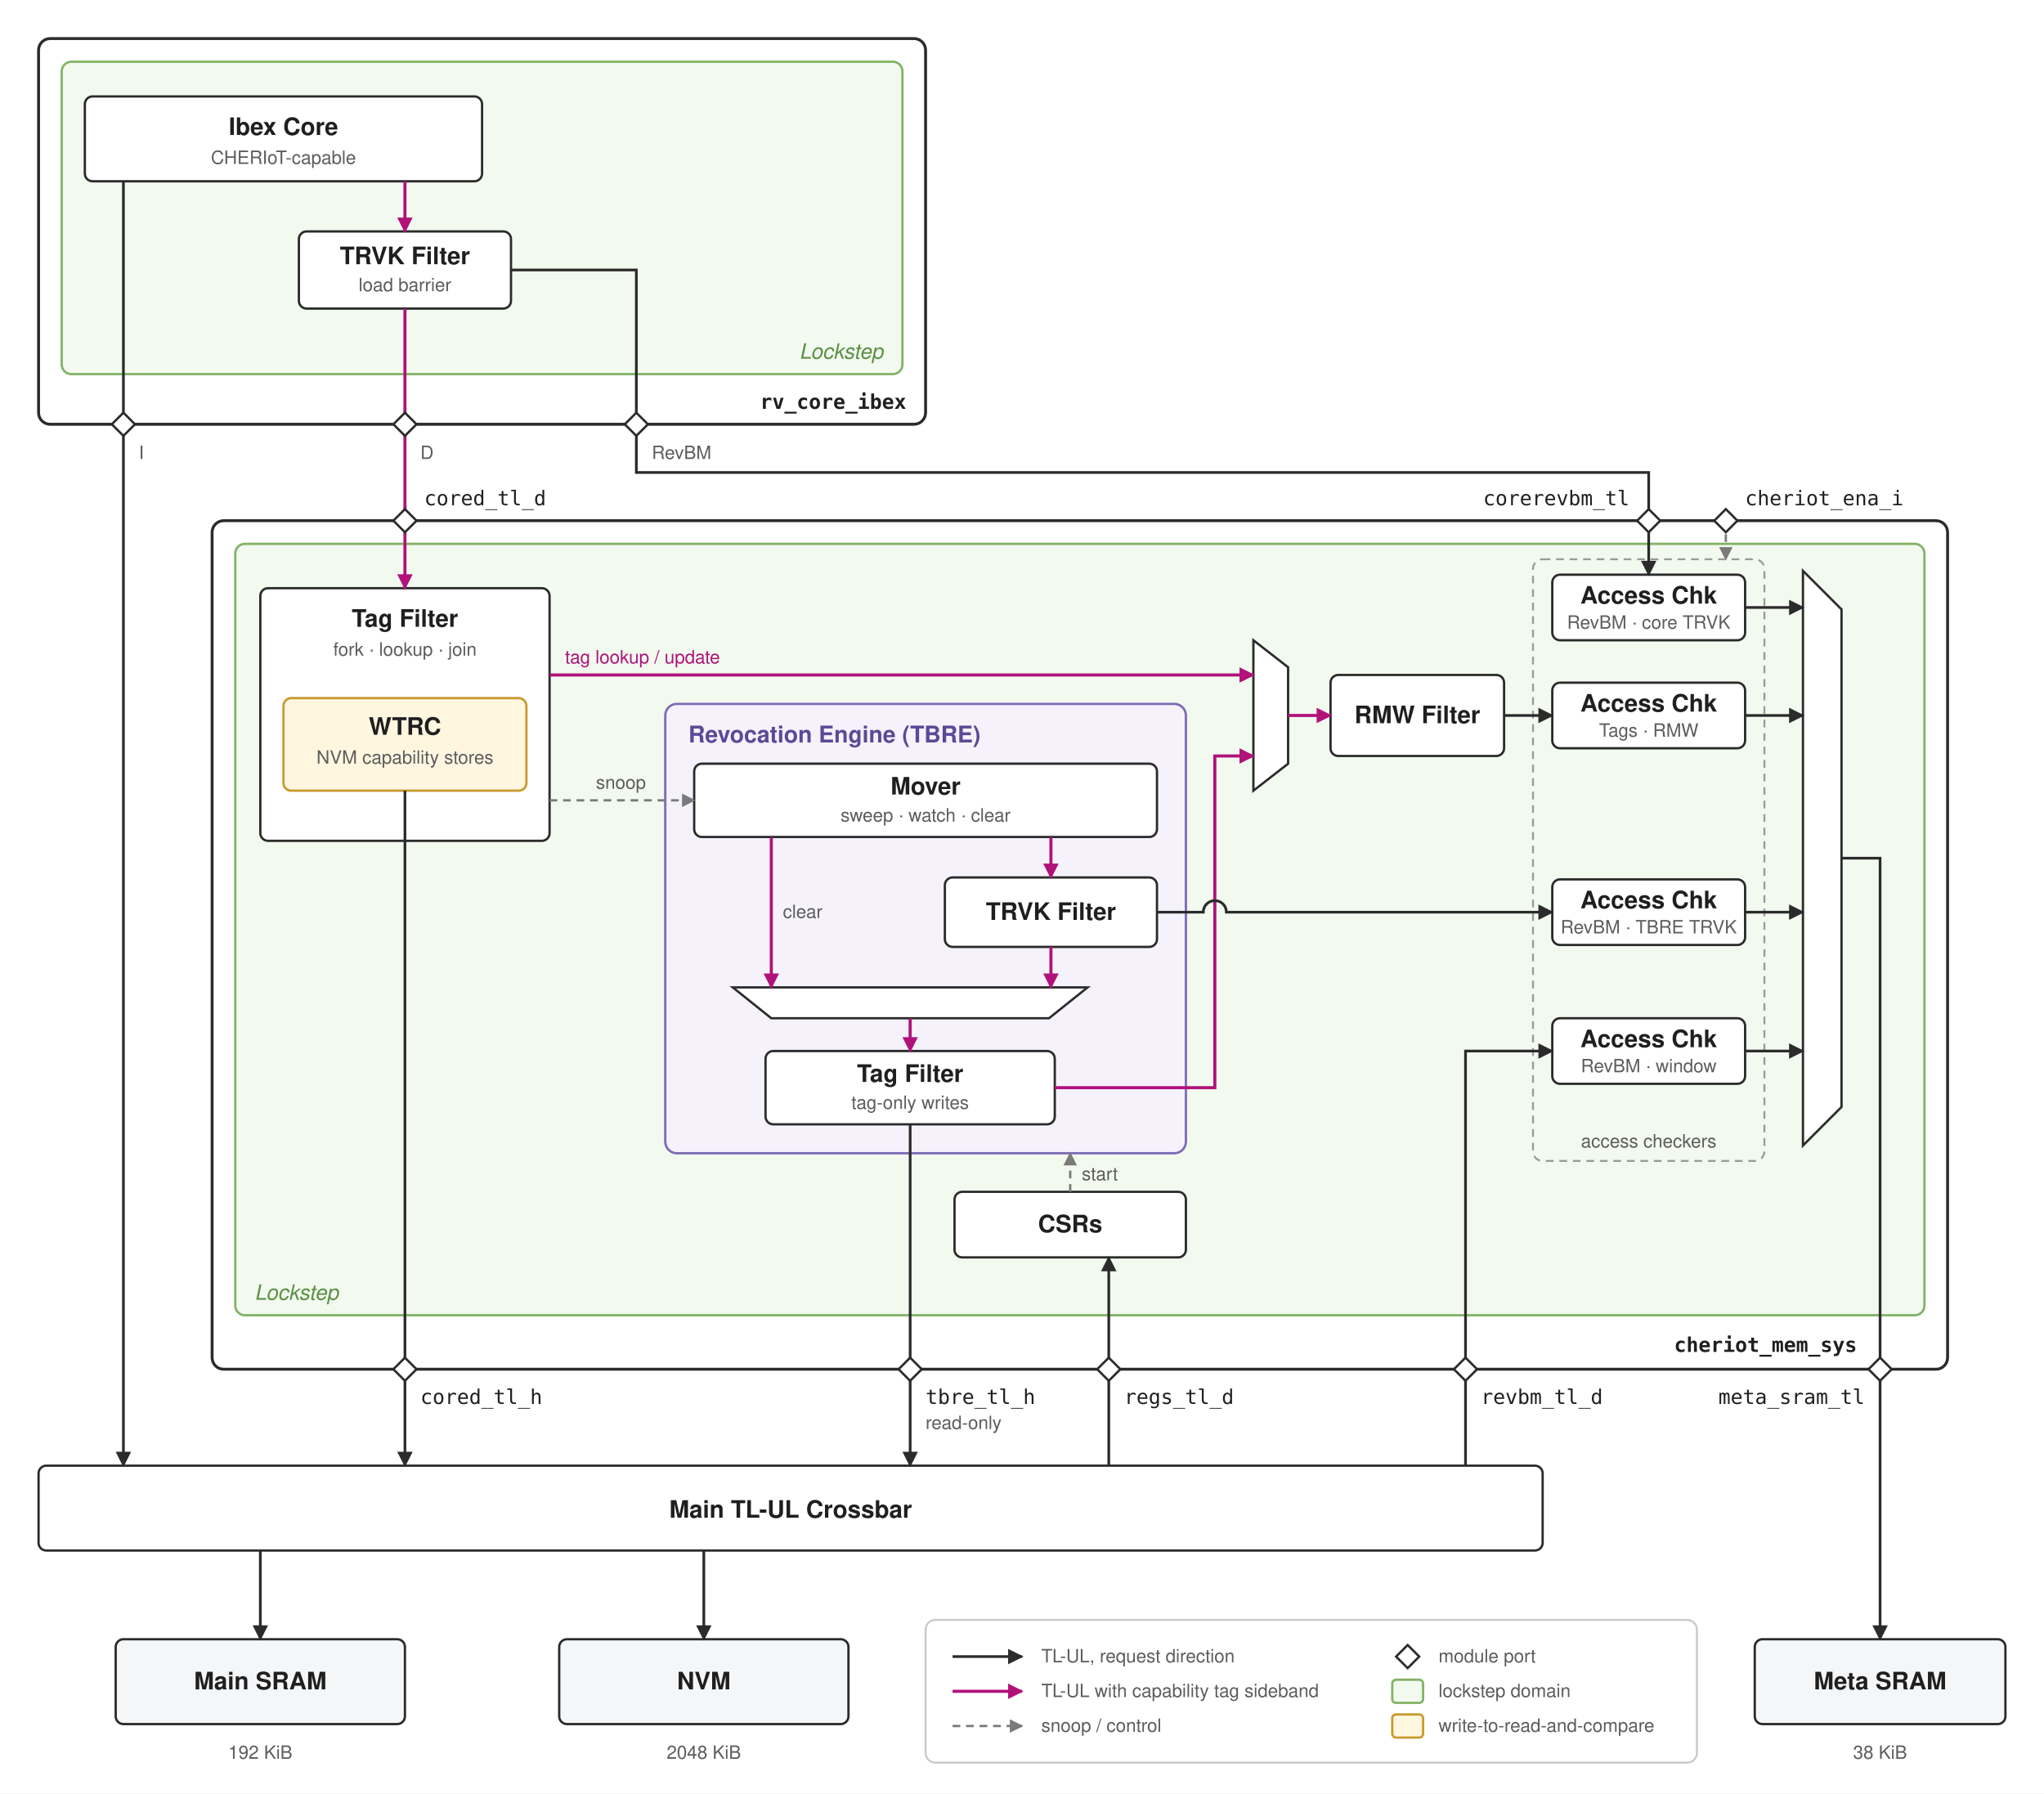
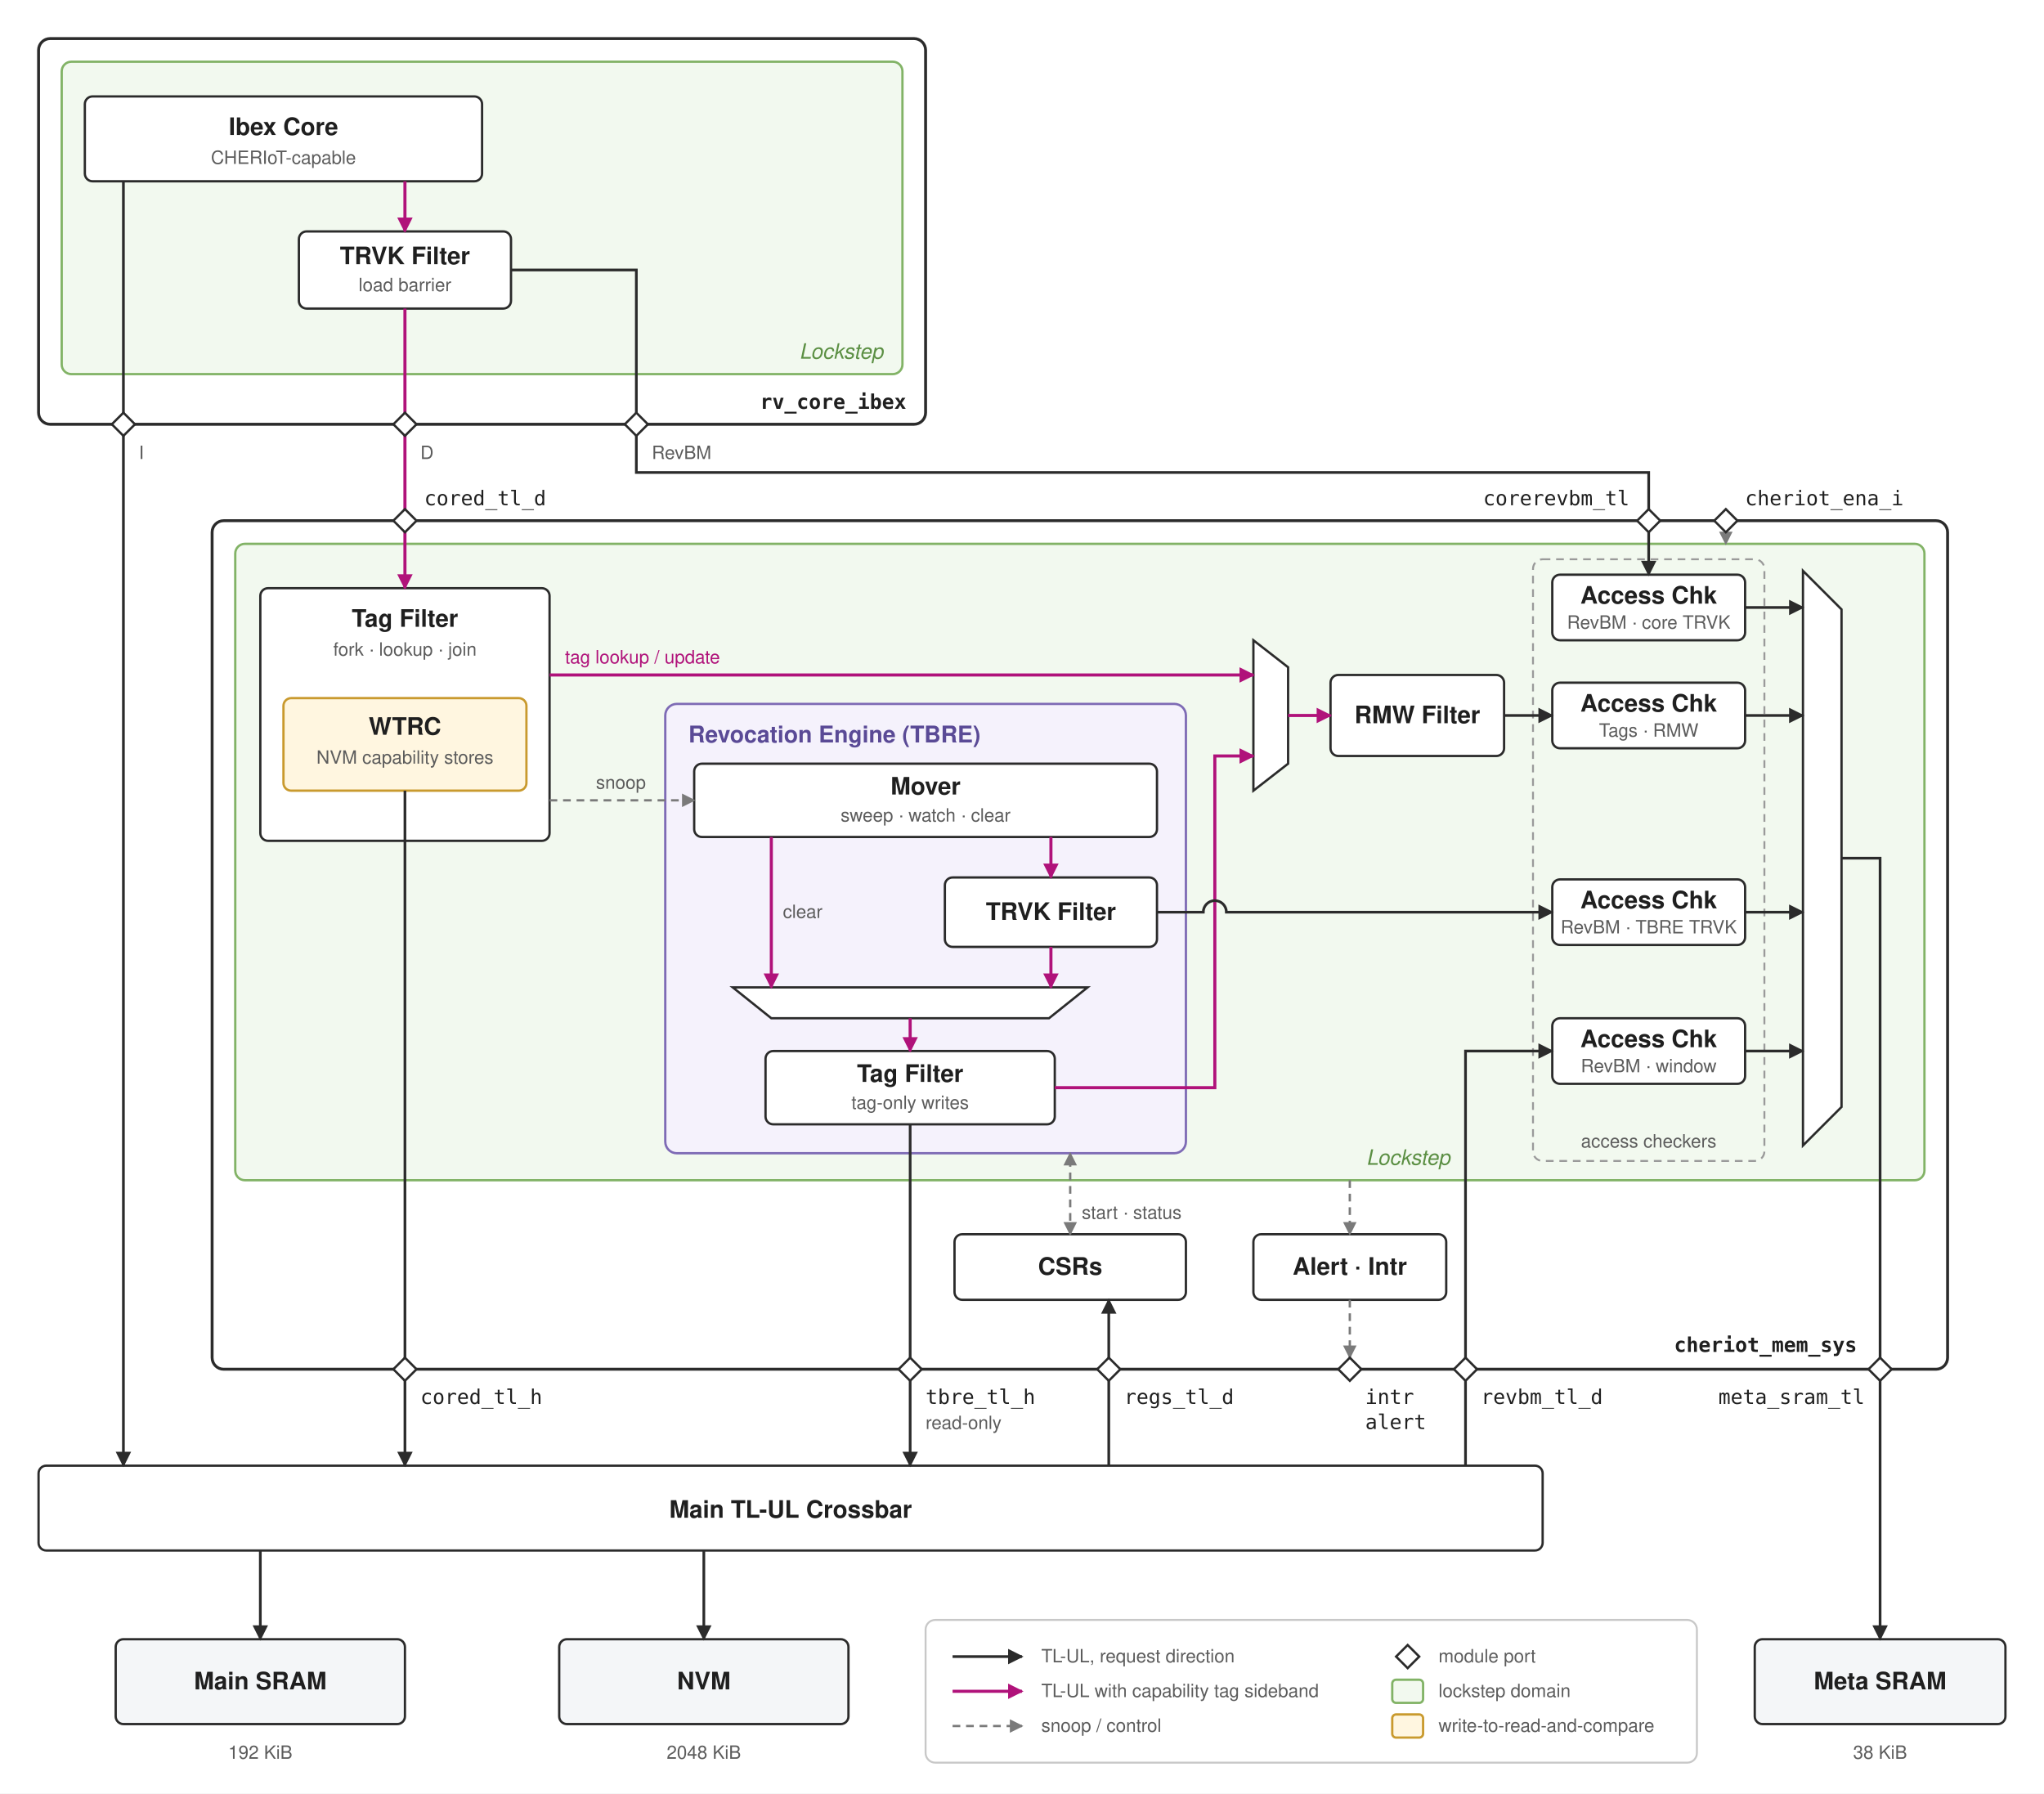
<svg xmlns="http://www.w3.org/2000/svg" version="1.1" width="1060" height="930" viewBox="0 0 1060 930" font-family="Helvetica, Arial, sans-serif" font-size="12.5" fill="#1f1f1f">
  <defs>
    <marker id="ak" viewBox="0 0 10 10" refX="9" refY="5" markerUnits="userSpaceOnUse" markerWidth="8" markerHeight="8" orient="auto-start-reverse">
      <path d="M0,0 L10,5 L0,10 z" fill="#2b2b2b" />
    </marker>
    <marker id="am" viewBox="0 0 10 10" refX="9" refY="5" markerUnits="userSpaceOnUse" markerWidth="8" markerHeight="8" orient="auto-start-reverse">
      <path d="M0,0 L10,5 L0,10 z" fill="#b0127a" />
    </marker>
    <marker id="ag" viewBox="0 0 10 10" refX="9" refY="5" markerUnits="userSpaceOnUse" markerWidth="7" markerHeight="7" orient="auto-start-reverse">
      <path d="M0,0 L10,5 L0,10 z" fill="#7a7a7a" />
    </marker>
    <style>
      .ip    { fill: #ffffff; stroke: #2b2b2b; stroke-width: 1.5; }
      .lock  { fill: #f2f9ef; stroke: #82b366; stroke-width: 1.2; }
      .blk   { fill: #ffffff; stroke: #2b2b2b; stroke-width: 1.2; }
      .tbre  { fill: #f5f2fc; stroke: #7e6bb5; stroke-width: 1.2; }
      .wtrc  { fill: #fff6e0; stroke: #c99a2e; stroke-width: 1.2; }
      .grp   { fill: none; stroke: #9a9a9a; stroke-width: 1; stroke-dasharray: 4 3; }
      .mem   { fill: #f4f6f8; stroke: #2b2b2b; stroke-width: 1.2; }
      .port  { fill: #ffffff; stroke: #2b2b2b; stroke-width: 1.2; }
      .w     { fill: none; stroke: #2b2b2b; stroke-width: 1.4; marker-end: url(#ak); }
      .wm    { fill: none; stroke: #b0127a; stroke-width: 1.6; marker-end: url(#am); }
      .wc    { fill: none; stroke: #7a7a7a; stroke-width: 1.2; stroke-dasharray: 4 3;
               marker-end: url(#ag); }
+       .wcb   { marker-start: url(#ag); }
      .t     { text-anchor: middle; }
      .b     { font-weight: bold; }
      .s     { font-size: 9.5px; fill: #5c5c5c; }
      .sm    { font-size: 9.5px; fill: #b0127a; }
      .mono  { font-family: Menlo, Consolas, "DejaVu Sans Mono", monospace; font-size: 10.5px; }
      .lk    { font-size: 11px; font-style: italic; fill: #5b8f43; }
      .tt    { font-size: 12px; font-weight: bold; fill: #5a4a96; }
    </style>
  </defs>
  <rect x="0" y="0" width="1060" height="930" fill="#ffffff" />
  <rect class="ip" x="20" y="20" width="460" height="200" rx="6" />
  <rect class="lock" x="32" y="32" width="436" height="162" rx="5" />
  <text class="lk" x="458" y="186" text-anchor="end">Lockstep</text>
  <text class="mono b" x="470" y="212" text-anchor="end">rv_core_ibex</text>
  <rect class="blk" x="44" y="50" width="206" height="44" rx="4" />
  <text class="t b" x="147" y="70">Ibex Core</text>
  <text class="t s" x="147" y="85">CHERIoT-capable</text>
  <rect class="blk" x="155" y="120" width="110" height="40" rx="4" />
  <text class="t b" x="210" y="137">TRVK Filter</text>
  <text class="t s" x="210" y="151">load barrier</text>
  <rect class="ip" x="110" y="270" width="900" height="440" rx="6" />
-   <rect class="lock" x="122" y="282" width="876" height="400" rx="5" />
-   <text class="lk" x="132" y="674">Lockstep</text>
+   <rect class="lock" x="122" y="282" width="876" height="330" rx="5" />
+   <text class="lk" x="752" y="604" text-anchor="end">Lockstep</text>
  <text class="mono b" x="963" y="701" text-anchor="end">cheriot_mem_sys</text>
  <rect class="blk" x="135" y="305" width="150" height="131" rx="4" />
  <text class="t b" x="210" y="325">Tag Filter</text>
  <text class="t s" x="210" y="340">fork · lookup · join</text>
  <rect class="wtrc" x="147" y="362" width="126" height="48" rx="4" />
  <text class="t b" x="210" y="381">WTRC</text>
  <text class="t s" x="210" y="396">NVM capability stores</text>
  <rect class="tbre" x="345" y="365" width="270" height="233" rx="6" />
  <text class="tt" x="357" y="385">Revocation Engine (TBRE)</text>
  <rect class="blk" x="360" y="396" width="240" height="38" rx="4" />
  <text class="t b" x="480" y="412">Mover</text>
  <text class="t s" x="480" y="426">sweep · watch · clear</text>
  <rect class="blk" x="490" y="455" width="110" height="36" rx="4" />
  <text class="t b" x="545" y="477">TRVK Filter</text>
  <path class="blk" d="M380,512 H564 L544,528 H400 Z" />
  <rect class="blk" x="397" y="545" width="150" height="38" rx="4" />
  <text class="t b" x="472" y="561">Tag Filter</text>
  <text class="t s" x="472" y="575">tag-only writes</text>
-   <rect class="blk" x="495" y="618" width="120" height="34" rx="4" />
-   <text class="t b" x="555" y="639">CSRs</text>
+   <rect class="blk" x="495" y="640" width="120" height="34" rx="4" />
+   <text class="t b" x="555" y="661">CSRs</text>
+   <rect class="blk" x="650" y="640" width="100" height="34" rx="4" />
+   <text class="t b" x="700" y="661">Alert · Intr</text>
  <path class="blk" d="M650,332 L668,346 V396 L650,410 Z" />
  <rect class="blk" x="690" y="350" width="90" height="42" rx="4" />
  <text class="t b" x="735" y="375">RMW Filter</text>
  <rect class="grp" x="795" y="290" width="120" height="312" rx="5" />
  <text class="t s" x="855" y="595">access checkers</text>
  <rect class="blk" x="805" y="298" width="100" height="34" rx="4" />
  <text class="t b" x="855" y="313">Access Chk</text>
  <text class="t s" x="855" y="326">RevBM · core TRVK</text>
  <rect class="blk" x="805" y="354" width="100" height="34" rx="4" />
  <text class="t b" x="855" y="369">Access Chk</text>
  <text class="t s" x="855" y="382">Tags · RMW</text>
  <rect class="blk" x="805" y="456" width="100" height="34" rx="4" />
  <text class="t b" x="855" y="471">Access Chk</text>
  <text class="t s" x="855" y="484">RevBM · TBRE TRVK</text>
  <rect class="blk" x="805" y="528" width="100" height="34" rx="4" />
  <text class="t b" x="855" y="543">Access Chk</text>
  <text class="t s" x="855" y="556">RevBM · window</text>
  <path class="blk" d="M935,296 L955,316 V574 L935,594 Z" />
  <rect class="blk" x="20" y="760" width="780" height="44" rx="4" />
  <text class="t b" x="410" y="787">Main TL-UL Crossbar</text>
  <rect class="mem" x="60" y="850" width="150" height="44" rx="4" />
  <text class="t b" x="135" y="876">Main SRAM</text>
  <text class="t s" x="135" y="912">192 KiB</text>
  <rect class="mem" x="290" y="850" width="150" height="44" rx="4" />
  <text class="t b" x="365" y="876">NVM</text>
  <text class="t s" x="365" y="912">2048 KiB</text>
  <rect class="mem" x="910" y="850" width="130" height="44" rx="4" />
  <text class="t b" x="975" y="876">Meta SRAM</text>
  <text class="t s" x="975" y="912">38 KiB</text>
  <path class="w" d="M64,94 V760" />
  <path class="wm" d="M210,94 V120" />
  <path class="wm" d="M210,160 V305" />
  <path class="w" d="M210,410 V760" />
  <path class="w" d="M265,140 H330 V245 H855 V298" />
  <path class="wm" d="M285,350 H650" />
  <text class="sm" x="293" y="344">tag lookup / update</text>
  <path class="wc" d="M285,415 H360" />
  <text class="t s" x="322" y="409">snoop</text>
  <path class="wm" d="M545,434 V455" />
  <path class="wm" d="M545,491 V512" />
  <path class="wm" d="M400,434 V512" />
  <text class="s" x="406" y="476">clear</text>
  <path class="wm" d="M472,528 V545" />
  <path class="wm" d="M547,564 H630 V392 H650" />
  <path class="w" d="M472,583 V760" />
  <path class="w" d="M600,473 H624 A6,6 0 0 1 636,473 H805" />
-   <path class="w" d="M575,760 V652" />
-   <path class="wc" d="M555,618 V598" />
-   <text class="s" x="561" y="612">start</text>
+   <path class="w" d="M575,760 V674" />
+   <path class="wc wcb" d="M555,640 V598" />
+   <text class="s" x="561" y="632">start · status</text>
+   <path class="wc" d="M700,612 V640" />
+   <path class="wc" d="M700,674 V704" />
  <path class="wm" d="M668,371 H690" />
  <path class="w" d="M780,371 H805" />
  <path class="w" d="M760,760 V545 H805" />
-   <path class="wc" d="M895,270 V290" />
+   <path class="wc" d="M895,270 V282" />
  <path class="w" d="M905,315 H935" />
  <path class="w" d="M905,371 H935" />
  <path class="w" d="M905,473 H935" />
  <path class="w" d="M905,545 H935" />
  <path class="w" d="M955,445 H975 V850" />
  <path class="w" d="M135,804 V850" />
  <path class="w" d="M365,804 V850" />
  <path class="port" d="M58,220 L64,214 L70,220 L64,226 Z" />
  <path class="port" d="M204,220 L210,214 L216,220 L210,226 Z" />
  <path class="port" d="M324,220 L330,214 L336,220 L330,226 Z" />
  <text class="s" x="72" y="238">I</text>
  <text class="s" x="218" y="238">D</text>
  <text class="s" x="338" y="238">RevBM</text>
  <path class="port" d="M204,270 L210,264 L216,270 L210,276 Z" />
  <path class="port" d="M849,270 L855,264 L861,270 L855,276 Z" />
  <path class="port" d="M889,270 L895,264 L901,270 L895,276 Z" />
  <text class="mono" x="220" y="262">cored_tl_d</text>
  <text class="mono" x="845" y="262" text-anchor="end">corerevbm_tl</text>
  <text class="mono" x="905" y="262">cheriot_ena_i</text>
  <path class="port" d="M204,710 L210,704 L216,710 L210,716 Z" />
  <path class="port" d="M466,710 L472,704 L478,710 L472,716 Z" />
  <path class="port" d="M569,710 L575,704 L581,710 L575,716 Z" />
+   <path class="port" d="M694,710 L700,704 L706,710 L700,716 Z" />
  <path class="port" d="M754,710 L760,704 L766,710 L760,716 Z" />
  <path class="port" d="M969,710 L975,704 L981,710 L975,716 Z" />
  <text class="mono" x="218" y="728">cored_tl_h</text>
  <text class="mono" x="480" y="728">tbre_tl_h</text>
  <text class="s" x="480" y="741">read-only</text>
  <text class="mono" x="583" y="728">regs_tl_d</text>
+   <text class="mono" x="708" y="728">intr</text>
+   <text class="mono" x="708" y="741">alert</text>
  <text class="mono" x="768" y="728">revbm_tl_d</text>
  <text class="mono" x="967" y="728" text-anchor="end">meta_sram_tl</text>
  <rect x="480" y="840" width="400" height="74" rx="5" fill="#ffffff" stroke="#c8c8c8" />
  <path class="w" d="M494,859 H530" />
  <text class="s" x="540" y="862">TL-UL, request direction</text>
  <path class="wm" d="M494,877 H530" />
  <text class="s" x="540" y="880">TL-UL with capability tag sideband</text>
  <path class="wc" d="M494,895 H530" />
  <text class="s" x="540" y="898">snoop / control</text>
  <path class="port" d="M724,859 L730,853 L736,859 L730,865 Z" />
  <text class="s" x="746" y="862">module port</text>
  <rect class="lock" x="722" y="871" width="16" height="12" rx="2" />
  <text class="s" x="746" y="880">lockstep domain</text>
  <rect class="wtrc" x="722" y="889" width="16" height="12" rx="2" />
  <text class="s" x="746" y="898">write-to-read-and-compare</text>
</svg>
